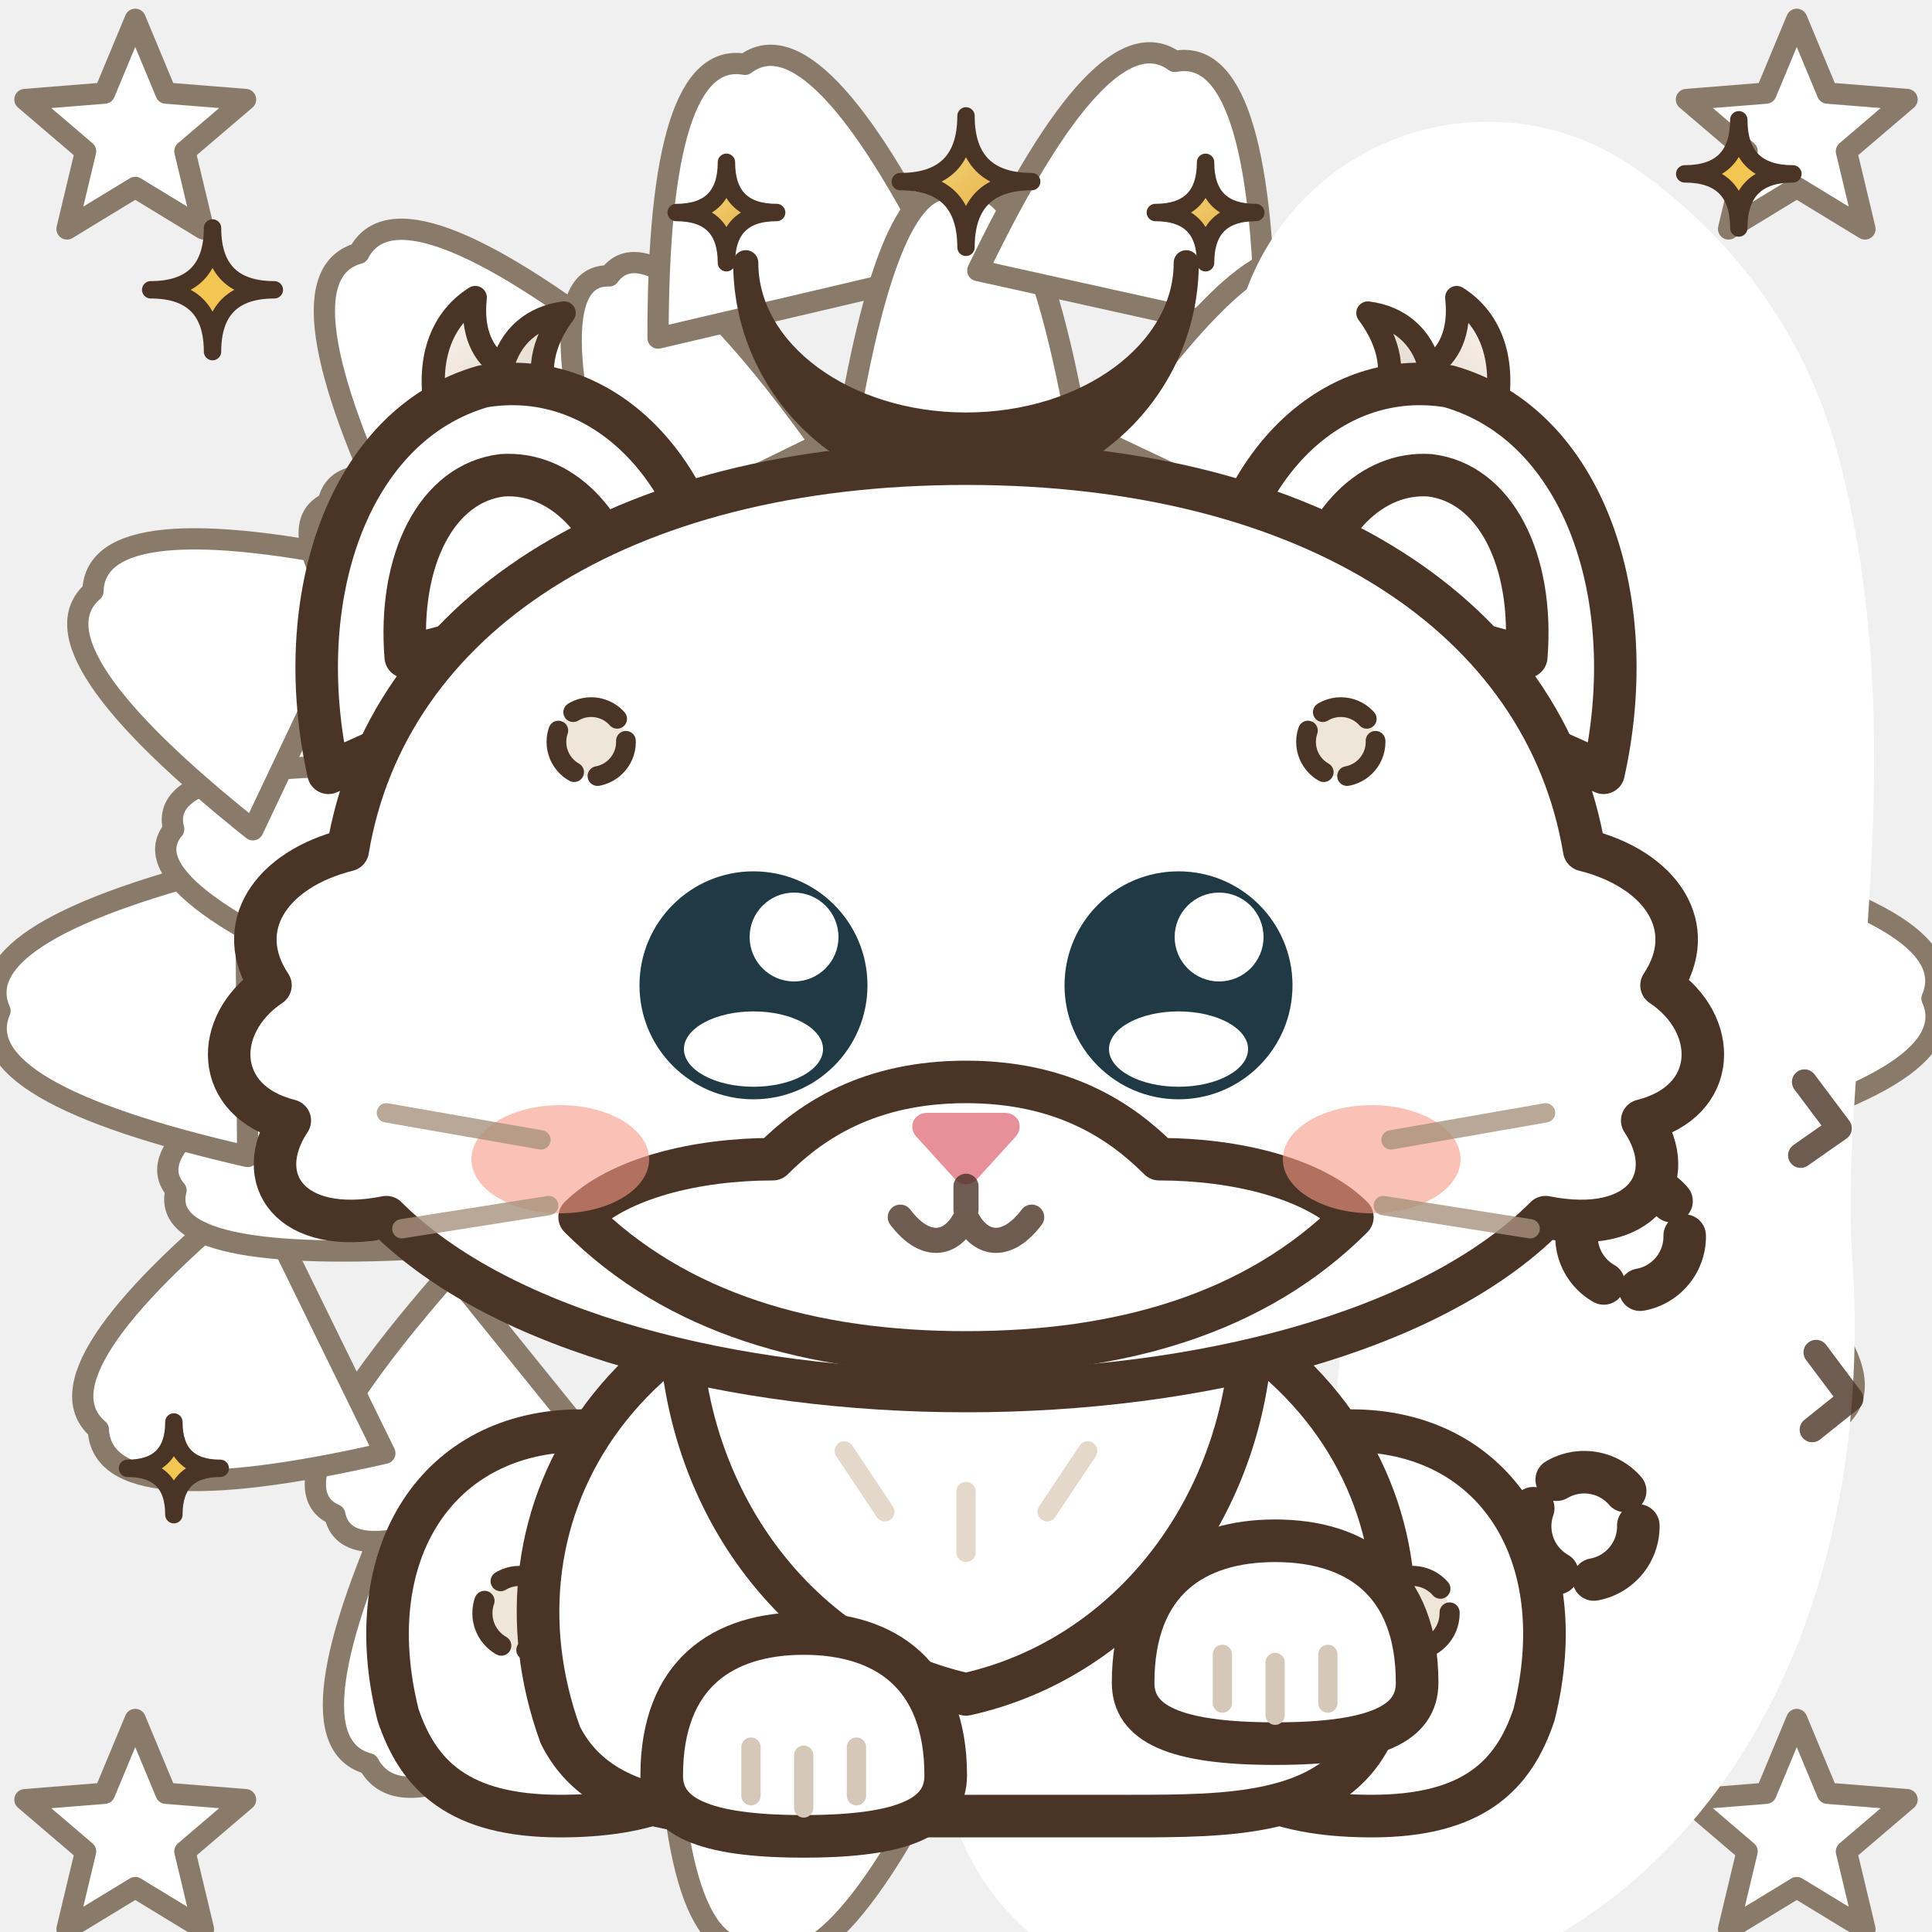
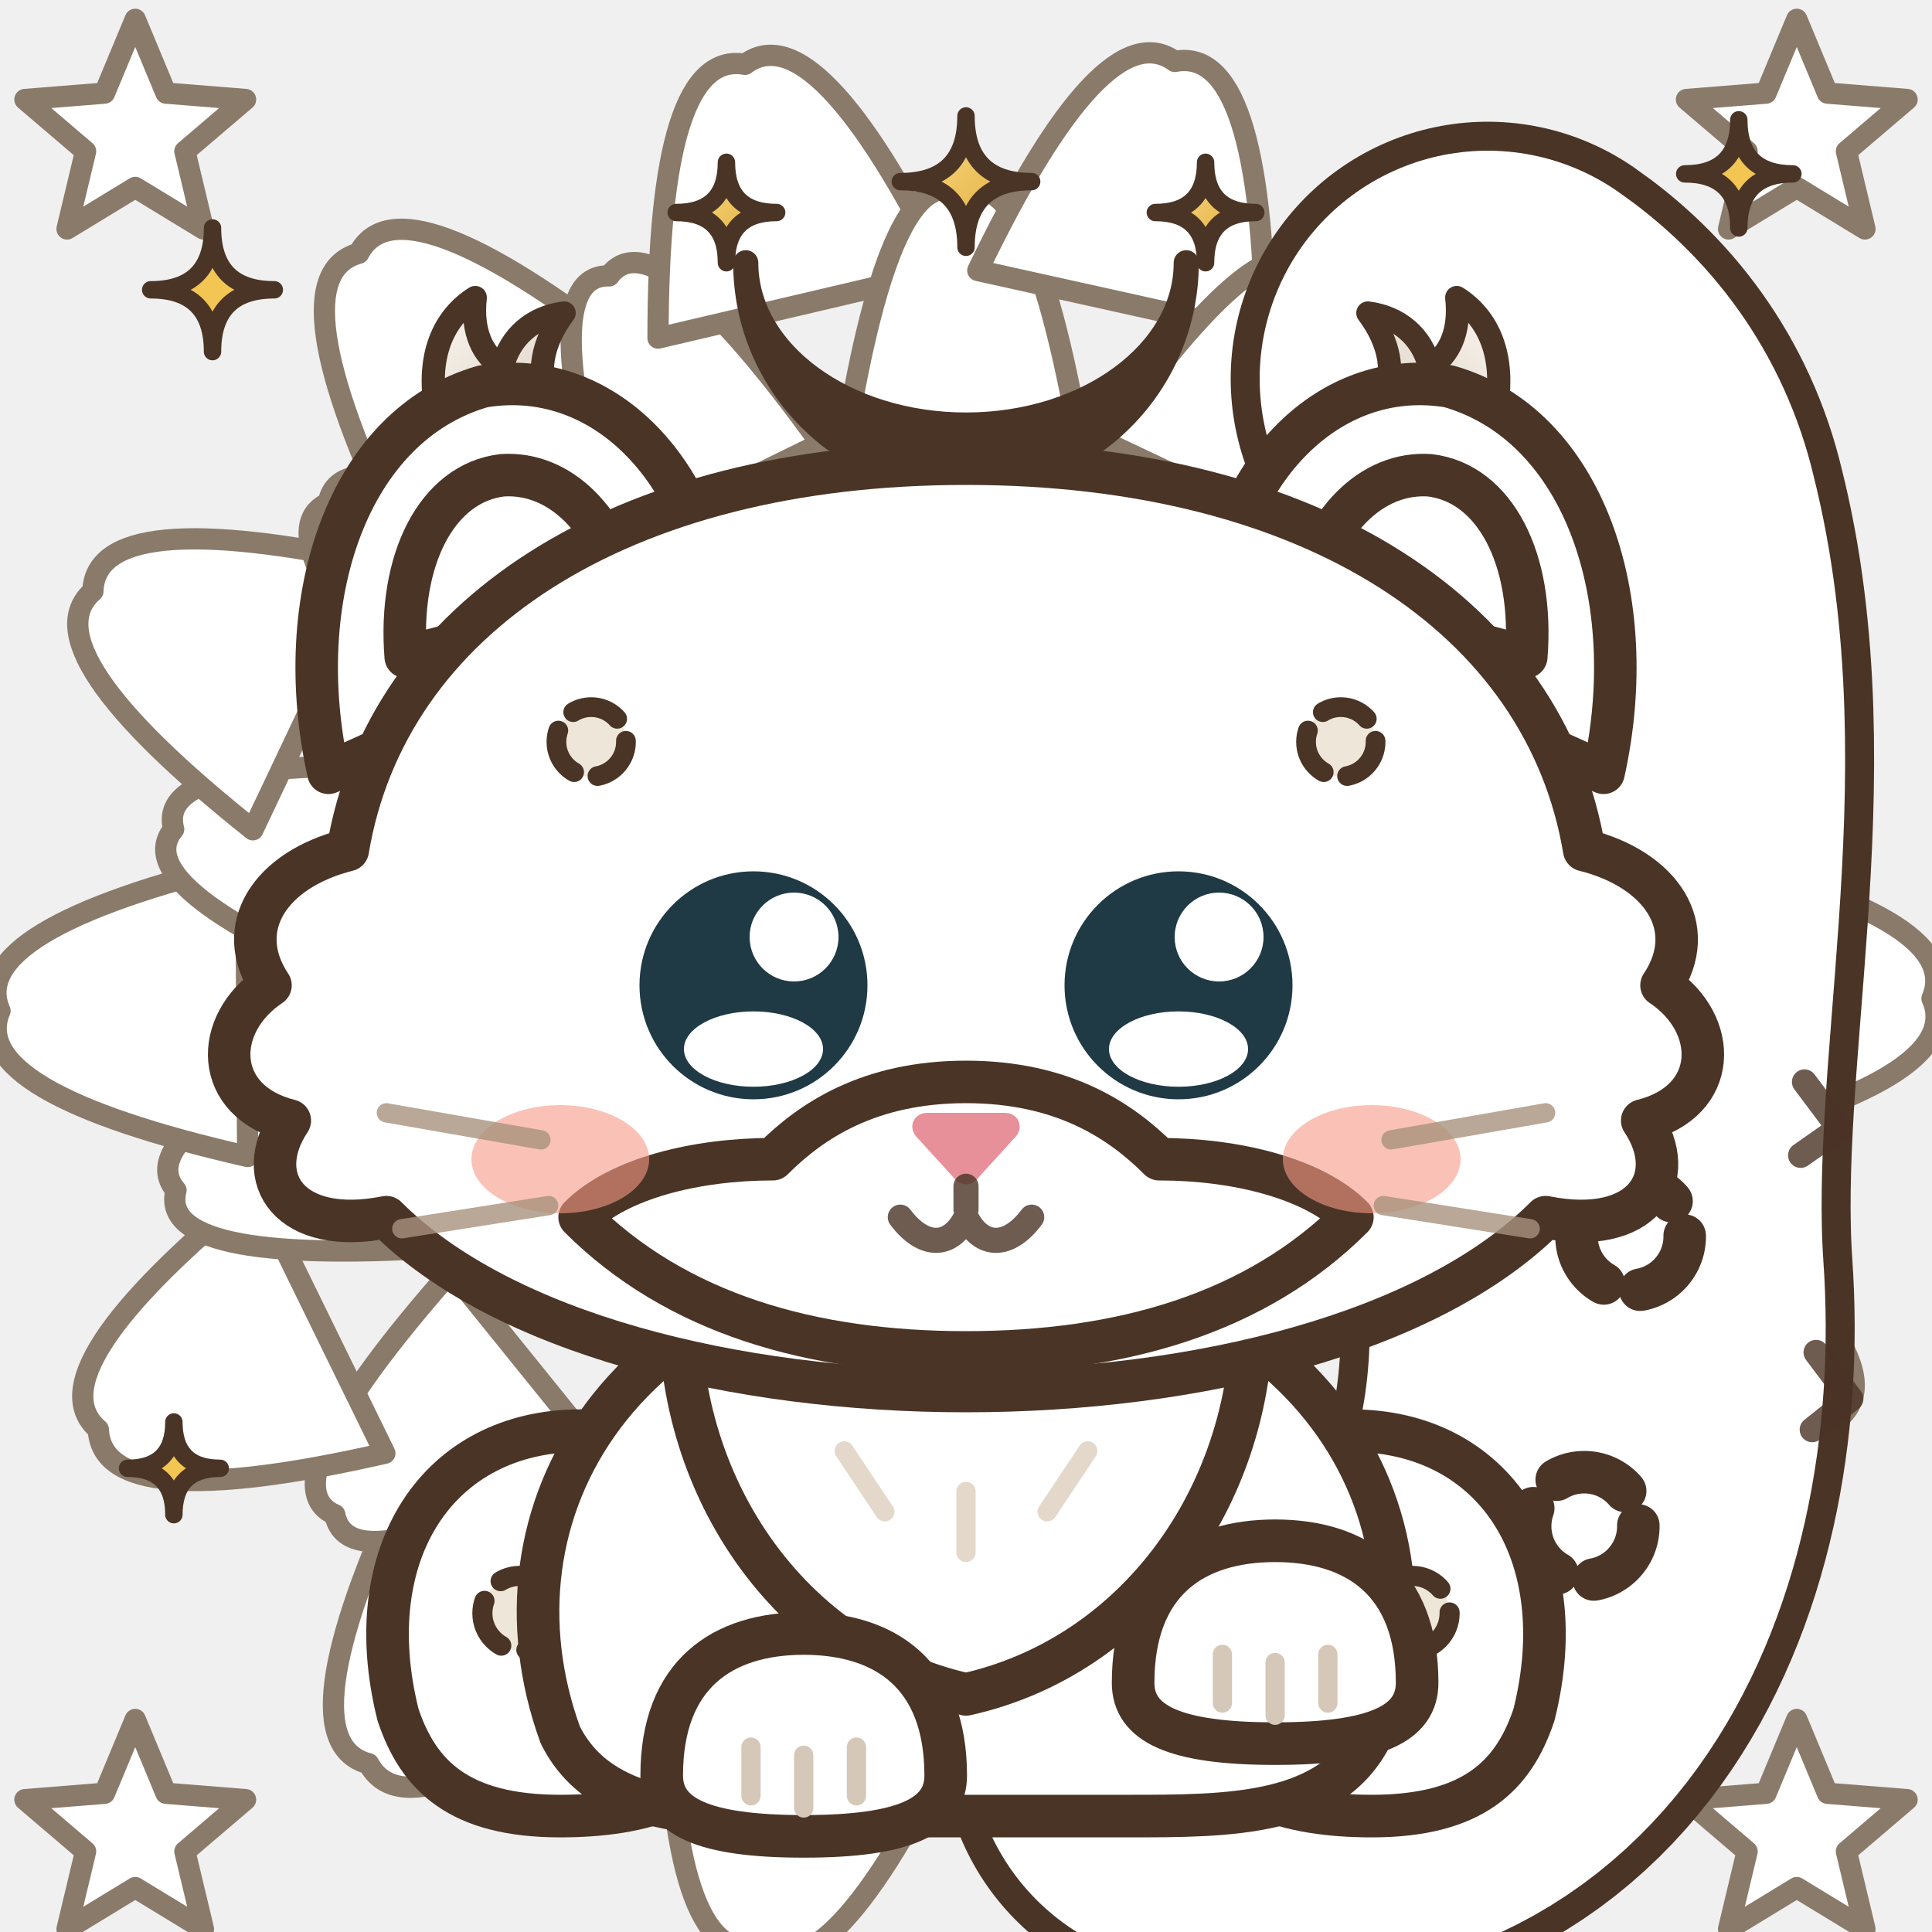
<svg xmlns="http://www.w3.org/2000/svg" viewBox="0 0 100 100" class="drawing" data-page="big-luna">
  <g class="backdrop" stroke="#8a7a6a" stroke-width="1.1" stroke-linejoin="round">
    <path d="M79.33 76.16Q85.84 89.67 81.43 90.89Q79.31 94.95 67.47 85.75Z" fill="#d9d2c4" />
    <path d="M68.33 75.75Q72.47 89.83 68.47 89.72Q66.10 92.95 57.52 81.04Z" fill="#d9d2c4" />
    <path d="M65.94 86.50Q65.95 101.49 61.44 100.67Q57.78 103.42 51.10 89.98Z" fill="#d9d2c4" />
    <path d="M56.21 81.35Q53.84 95.83 50.27 94.00Q46.73 95.88 44.17 81.43Z" fill="#d9d2c4" />
    <path d="M49.39 90.00Q42.89 103.51 39.19 100.82Q34.70 101.70 34.51 86.70Z" fill="#ffffff" data-kind="fill" data-r="0" />
    <path d="M42.86 81.14Q34.44 93.16 32.02 89.96Q28.02 90.12 31.98 75.99Z" fill="#d9d2c4" />
    <path d="M32.97 85.97Q21.25 95.33 19.08 91.29Q14.65 90.14 20.99 76.54Z" fill="#ffffff" data-kind="fill" data-r="1" />
    <path d="M30.92 75.15Q18.12 82.33 17.33 78.40Q13.66 76.80 23.36 65.79Z" fill="#ffffff" data-kind="fill" data-r="2" />
    <path d="M19.92 75.22Q5.29 78.56 5.09 73.99Q1.60 71.02 13.21 61.52Z" fill="#ffffff" data-kind="fill" data-r="3" />
    <path d="M22.77 64.58Q8.12 65.49 9.11 61.61Q6.49 58.58 20.01 52.87Z" fill="#ffffff" data-kind="fill" data-r="4" />
    <path d="M12.82 59.86Q-1.80 56.53 0.00 52.32Q-1.86 48.14 12.72 44.62Z" fill="#ffffff" data-kind="fill" data-r="5" />
    <path d="M20.00 51.52Q6.41 45.99 8.99 42.92Q7.95 39.05 22.61 39.77Z" fill="#ffffff" data-kind="fill" data-r="6" />
    <path d="M13.09 42.95Q1.36 33.61 4.81 30.60Q4.95 26.02 19.62 29.18Z" fill="#ffffff" data-kind="fill" data-r="7" />
    <path d="M23.18 38.55Q13.34 27.67 16.99 26.03Q17.73 22.09 30.62 29.10Z" fill="#d9d2c4" />
    <path d="M20.67 27.84Q14.16 14.33 18.57 13.11Q20.69 9.05 32.53 18.25Z" fill="#ffffff" data-kind="fill" data-r="8" />
    <path d="M31.67 28.25Q27.53 14.17 31.53 14.28Q33.90 11.05 42.48 22.96Z" fill="#ffffff" data-kind="fill" data-r="9" />
    <path d="M34.06 17.50Q34.05 2.51 38.56 3.33Q42.22 0.58 48.90 14.02Z" fill="#ffffff" data-kind="fill" data-r="10" />
    <path d="M43.79 22.65Q46.16 8.17 49.73 10.00Q53.27 8.12 55.83 22.57Z" fill="#ffffff" data-kind="fill" data-r="11" />
    <path d="M50.61 14.00Q57.11 0.49 60.81 3.18Q65.30 2.30 65.49 17.30Z" fill="#ffffff" data-kind="fill" data-r="12" />
    <path d="M57.14 22.86Q65.56 10.84 67.98 14.04Q71.98 13.88 68.02 28.01Z" fill="#ffffff" data-kind="fill" data-r="13" />
    <path d="M67.03 18.03Q78.75 8.67 80.92 12.71Q85.35 13.86 79.01 27.46Z" fill="#d9d2c4" />
    <path d="M69.08 28.85Q81.88 21.67 82.67 25.60Q86.34 27.20 76.64 38.21Z" fill="#d9d2c4" />
    <path d="M80.08 28.78Q94.71 25.44 94.91 30.01Q98.40 32.98 86.79 42.48Z" fill="#d9d2c4" />
    <path d="M77.23 39.42Q91.88 38.51 90.89 42.39Q93.51 45.42 79.99 51.13Z" fill="#d9d2c4" />
    <path d="M87.18 44.14Q101.80 47.47 100.00 51.68Q101.86 55.86 87.28 59.38Z" fill="#ffffff" data-kind="fill" data-r="14" />
    <path d="M80.00 52.48Q93.59 58.01 91.01 61.08Q92.05 64.95 77.39 64.23Z" fill="#d9d2c4" />
    <path d="M86.91 61.05Q98.64 70.39 95.19 73.40Q95.05 77.98 80.38 74.82Z" fill="#d9d2c4" />
    <path d="M76.82 65.45Q86.66 76.33 83.01 77.97Q82.27 81.91 69.38 74.90Z" fill="#d9d2c4" />
    <path d="M7.00 1.00L8.59 4.82L12.71 5.15L9.57 7.83L10.53 11.85L7.00 9.70L3.47 11.85L4.43 7.83L1.29 5.15L5.41 4.82Z" fill="#ffffff" data-kind="fill" data-r="15" />
    <path d="M93.00 1.00L94.59 4.82L98.71 5.15L95.57 7.83L96.53 11.85L93.00 9.70L89.47 11.85L90.43 7.83L87.29 5.15L91.41 4.82Z" fill="#ffffff" data-kind="fill" data-r="16" />
    <path d="M7.00 89.00L8.59 92.82L12.71 93.15L9.57 95.83L10.53 99.85L7.00 97.70L3.47 99.85L4.43 95.83L1.29 93.15L5.41 92.82Z" fill="#ffffff" data-kind="fill" data-r="17" />
    <path d="M93.00 89.00L94.59 92.82L98.71 93.15L95.57 95.83L96.53 99.85L93.00 97.70L89.47 99.85L90.43 95.83L87.29 93.15L91.41 92.82Z" fill="#ffffff" data-kind="fill" data-r="18" />
  </g>
  <defs>
    <linearGradient id="luna-f5-fur" x1="0" y1="0" x2="1" y2="1">
      <stop offset="0" stop-color="#fbf7f1" />
      <stop offset="1" stop-color="#ddd2c4" />
    </linearGradient>
    <linearGradient id="luna-f5-gold" x1="0" y1="0" x2="1" y2="1">
      <stop offset="0" stop-color="#fae085" />
      <stop offset="1" stop-color="#e0a63a" />
    </linearGradient>
  </defs>
  <g stroke-linejoin="round" stroke-linecap="round">
-     <path d="M62 90C77 93.6 83.6 80 82.6 66 81.8 54 85.6 40 82.4 27.4 81.6 24 79.6 21.4 77 19.6" fill="none" stroke="#ffffff" stroke-width="26.6" data-kind="stroke" data-r="19" />
-     <path d="M62 90C77 93.6 83.6 80 82.6 66 81.8 54 85.6 40 82.4 27.4 81.6 24 79.6 21.4 77 19.6" fill="none" stroke="#ffffff" stroke-width="23.6" data-kind="stroke" data-r="20" />
-     <circle cx="82" cy="79" r="2.8" fill="#ffffff" stroke="#4a3426" stroke-width="2.2" stroke-dasharray="3.90 1.95" data-kind="fill" data-r="21" stroke-linejoin="round" />
-     <circle cx="84.4" cy="64" r="2.8" fill="#ffffff" stroke="#4a3426" stroke-width="2.2" stroke-dasharray="3.90 1.95" data-kind="fill" data-r="22" stroke-linejoin="round" />
+     <path d="M62 90C77 93.6 83.6 80 82.6 66 81.8 54 85.6 40 82.4 27.4 81.6 24 79.6 21.4 77 19.6" fill="none" stroke="#4a3426" stroke-width="26.6" />
+     <path d="M62 90C77 93.6 83.6 80 82.6 66 81.8 54 85.6 40 82.4 27.4 81.6 24 79.6 21.4 77 19.6" fill="none" stroke="#ffffff" stroke-width="23.6" data-kind="stroke" data-r="19" />
+     <circle cx="82" cy="79" r="2.8" fill="#ffffff" stroke="#4a3426" stroke-width="2.2" stroke-dasharray="3.90 1.95" data-kind="fill" data-r="20" stroke-linejoin="round" />
+     <circle cx="84.4" cy="64" r="2.8" fill="#ffffff" stroke="#4a3426" stroke-width="2.2" stroke-dasharray="3.90 1.95" data-kind="fill" data-r="21" stroke-linejoin="round" />
    <circle cx="82.4" cy="48" r="2.8" fill="#efe6da" stroke="#4a3426" stroke-width="1.58" stroke-dasharray="3.90 1.95" />
    <circle cx="80.4" cy="34" r="2.6" fill="#efe6da" stroke="#4a3426" stroke-width="1.47" stroke-dasharray="3.62 1.81" />
-     <circle cx="75.4" cy="87" r="1.1" fill="#ffffff" data-kind="fill" data-r="23" />
-     <circle cx="88.4" cy="71" r="1" fill="#ffffff" data-kind="fill" data-r="23" />
-     <circle cx="78.6" cy="57" r="0.9" fill="#ffffff" data-kind="fill" data-r="23" />
-     <circle cx="87.4" cy="55" r="0.9" fill="#ffffff" data-kind="fill" data-r="23" />
-     <circle cx="86" cy="39" r="0.9" fill="#ffffff" data-kind="fill" data-r="23" />
-     <path d="M82 25.6C81.2 23.2 79.4 21 77 19.6" stroke="#ffffff" stroke-width="18.6" fill="none" data-kind="stroke" data-r="24" />
+     <circle cx="75.4" cy="87" r="1.1" fill="#ffffff" data-kind="fill" data-r="22" />
+     <circle cx="88.4" cy="71" r="1" fill="#ffffff" data-kind="fill" data-r="22" />
+     <circle cx="78.6" cy="57" r="0.9" fill="#ffffff" data-kind="fill" data-r="22" />
+     <circle cx="87.4" cy="55" r="0.9" fill="#ffffff" data-kind="fill" data-r="22" />
+     <circle cx="86" cy="39" r="0.9" fill="#ffffff" data-kind="fill" data-r="22" />
+     <path d="M82 25.6C81.2 23.2 79.4 21 77 19.6" stroke="#ffffff" stroke-width="18.6" fill="none" data-kind="stroke" data-r="23" />
    <path d="M94 70l1.8 2.4-2 1.6M93.4 56l1.8 2.4-2 1.4M78.4 82l-1.8 2.2 2.2 1M75.6 52l-1.8 2.4 2.2.8" stroke="#4a3426" stroke-width="1.3" fill="none" stroke-opacity="0.8" />
    <g transform="translate(50.00 94.00) scale(1.05 1.05) translate(-50 -94)">
-       <path d="M22 89C20 81 24 75 31 75 38 75 41 82 39 89 38 93 34 94 30 94 25 94 23 92 22 89Z" fill="#ffffff" stroke="#4a3426" stroke-width="2.1" data-kind="fill" data-r="25" stroke-linejoin="round" />
-       <path d="M78 89C80 81 76 75 69 75 62 75 59 82 61 89 62 93 66 94 70 94 75 94 77 92 78 89Z" fill="#ffffff" stroke="#4a3426" stroke-width="2.1" data-kind="fill" data-r="26" stroke-linejoin="round" />
+       <path d="M22 89C20 81 24 75 31 75 38 75 41 82 39 89 38 93 34 94 30 94 25 94 23 92 22 89Z" fill="#ffffff" stroke="#4a3426" stroke-width="2.1" data-kind="fill" data-r="24" stroke-linejoin="round" />
+       <path d="M78 89C80 81 76 75 69 75 62 75 59 82 61 89 62 93 66 94 70 94 75 94 77 92 78 89Z" fill="#ffffff" stroke="#4a3426" stroke-width="2.1" data-kind="fill" data-r="25" stroke-linejoin="round" />
      <circle cx="28" cy="84" r="1.84" fill="#efe6da" stroke="#4a3426" stroke-width="0.99" stroke-dasharray="2.56 1.28" />
-       <circle cx="33" cy="80" r="0.9" fill="#ffffff" data-kind="fill" data-r="23" />
+       <circle cx="33" cy="80" r="0.9" fill="#ffffff" data-kind="fill" data-r="22" />
      <circle cx="72" cy="84" r="1.84" fill="#efe6da" stroke="#4a3426" stroke-width="0.99" stroke-dasharray="2.56 1.28" />
-       <path d="M30 90C26 79 33 67 50 66 67 67 74 79 70 90 68 94 63 94 58 94H42C37 94 32 94 30 90Z" fill="#ffffff" stroke="#4a3426" stroke-width="2.1" data-kind="fill" data-r="27" stroke-linejoin="round" />
-       <path d="M36 67C39 70 41 68 43 67 44 70 47 71 48 68 50 71 52 71 53 68 55 70 57 71 59 67 61 69 63 68 64 67 65 77 59 86 50 88 41 86 35 77 36 67Z" fill="#ffffff" stroke="#4a3426" stroke-width="2.1" data-kind="fill" data-r="28" stroke-linejoin="round" />
+       <path d="M30 90C26 79 33 67 50 66 67 67 74 79 70 90 68 94 63 94 58 94H42C37 94 32 94 30 90Z" fill="#ffffff" stroke="#4a3426" stroke-width="2.1" data-kind="fill" data-r="26" stroke-linejoin="round" />
+       <path d="M36 67C39 70 41 68 43 67 44 70 47 71 48 68 50 71 52 71 53 68 55 70 57 71 59 67 61 69 63 68 64 67 65 77 59 86 50 88 41 86 35 77 36 67Z" fill="#ffffff" stroke="#4a3426" stroke-width="2.1" data-kind="fill" data-r="27" stroke-linejoin="round" />
      <path d="M44 76l2 3M56 76l-2 3M50 78v3" stroke="#e3d8ca" stroke-width="0.95" />
-       <path d="M35 92C35 87 38 85 42 85S49 87 49 92C49 94 47 95 42 95S35 94 35 92Z" fill="#ffffff" stroke="#4a3426" stroke-width="2.1" data-kind="fill" data-r="29" stroke-linejoin="round" />
+       <path d="M35 92C35 87 38 85 42 85S49 87 49 92C49 94 47 95 42 95S35 94 35 92Z" fill="#ffffff" stroke="#4a3426" stroke-width="2.1" data-kind="fill" data-r="28" stroke-linejoin="round" />
      <path d="M39.4 93v-2.4M42 93.6v-2.6M44.6 93v-2.4" stroke="#d6c8b8" stroke-width="0.95" />
    </g>
    <g transform="translate(66.00 85.00) scale(1.05 1.05) translate(-66 -85)">
-       <path d="M59 87C59 82 62 80 66 80S73 82 73 87C73 89 71 90 66 90S59 89 59 87Z" fill="#ffffff" stroke="#4a3426" stroke-width="2.1" data-kind="fill" data-r="30" stroke-linejoin="round" />
+       <path d="M59 87C59 82 62 80 66 80S73 82 73 87C73 89 71 90 66 90S59 89 59 87Z" fill="#ffffff" stroke="#4a3426" stroke-width="2.1" data-kind="fill" data-r="29" stroke-linejoin="round" />
      <path d="M63.4 88v-2.4M66 88.6v-2.6M68.6 88v-2.4" stroke="#d6c8b8" stroke-width="0.95" />
    </g>
    <path d="M22.6 21.4C22 18.4 23 16.4 24.6 15.4 24.4 17.2 25 18.4 26 19 26.4 17.4 27.6 16.4 29.2 16.2 28 17.8 27.8 19.4 28.4 20.6Z" fill="url(#luna-f5-fur)" stroke="#4a3426" stroke-width="1.2" />
    <path transform="matrix(-1 0 0 1 100 0)" d="M22.6 21.4C22 18.4 23 16.4 24.6 15.4 24.4 17.2 25 18.4 26 19 26.4 17.4 27.6 16.4 29.2 16.2 28 17.8 27.8 19.4 28.4 20.6Z" fill="url(#luna-f5-fur)" stroke="#4a3426" stroke-width="1.2" />
-     <path d="M17 40C15 31 18 22 25 20 31 19 36 24 37 31Z" fill="#ffffff" stroke="#4a3426" stroke-width="2.2" data-kind="fill" data-r="31" stroke-linejoin="round" />
-     <path d="M83 40C85 31 82 22 75 20 69 19 64 24 63 31Z" fill="#ffffff" stroke="#4a3426" stroke-width="2.2" data-kind="fill" data-r="32" stroke-linejoin="round" />
-     <path d="M21 34C20.6 29 22.6 25 26 24.6 29 24.4 31.6 27 32.4 31Z" fill="#ffffff" stroke="#4a3426" stroke-width="2.2" data-kind="fill" data-r="33" stroke-linejoin="round" />
-     <path d="M79 34C79.4 29 77.4 25 74 24.6 71 24.4 68.4 27 67.6 31Z" fill="#ffffff" stroke="#4a3426" stroke-width="2.2" data-kind="fill" data-r="34" stroke-linejoin="round" />
+     <path d="M17 40C15 31 18 22 25 20 31 19 36 24 37 31Z" fill="#ffffff" stroke="#4a3426" stroke-width="2.2" data-kind="fill" data-r="30" stroke-linejoin="round" />
+     <path d="M83 40C85 31 82 22 75 20 69 19 64 24 63 31Z" fill="#ffffff" stroke="#4a3426" stroke-width="2.2" data-kind="fill" data-r="31" stroke-linejoin="round" />
+     <path d="M21 34C20.6 29 22.6 25 26 24.6 29 24.4 31.6 27 32.4 31Z" fill="#ffffff" stroke="#4a3426" stroke-width="2.2" data-kind="fill" data-r="32" stroke-linejoin="round" />
+     <path d="M79 34C79.4 29 77.4 25 74 24.6 71 24.4 68.4 27 67.6 31Z" fill="#ffffff" stroke="#4a3426" stroke-width="2.2" data-kind="fill" data-r="33" stroke-linejoin="round" />
    <path d="M38.6 13.6A11.4 11.4 0 0 0 61.4 13.6 11.4 8.4 0 0 1 38.6 13.6Z" fill="#4a3426" stroke="#4a3426" stroke-width="1.3" />
    <path d="M37.6 8.4Q37.6 11 40.2 11Q37.6 11 37.6 13.6Q37.6 11 35.0 11Q37.6 11 37.6 8.4Z" fill="url(#luna-f5-gold)" stroke="#4a3426" stroke-width=".9" stroke-linejoin="round" />
    <path d="M62.4 8.4Q62.4 11 65.0 11Q62.4 11 62.4 13.6Q62.4 11 59.8 11Q62.4 11 62.4 8.4Z" fill="url(#luna-f5-gold)" stroke="#4a3426" stroke-width=".9" stroke-linejoin="round" />
    <path d="M50 6.0Q50 9.4 53.4 9.4Q50 9.4 50 12.8Q50 9.4 46.6 9.4Q50 9.4 50 6.0Z" fill="url(#luna-f5-gold)" stroke="#4a3426" stroke-width=".9" stroke-linejoin="round" />
-     <path d="M50 24C68 24 80 32 82 44 86 45 88 48 86 51 89 53 89 57 85 58 87 61 85 64 80 63 74 69 62 72 50 72S26 69 20 63C15 64 13 61 15 58 11 57 11 53 14 51 12 48 14 45 18 44 20 32 32 24 50 24Z" fill="#ffffff" stroke="#4a3426" stroke-width="2.2" data-kind="fill" data-r="35" stroke-linejoin="round" />
-     <path d="M50 56C45 56 42 58 40 60 36 60 32 61 30 63 35 68 42 70 50 70S65 68 70 63C68 61 64 60 60 60 58 58 55 56 50 56Z" fill="#ffffff" stroke="#4a3426" stroke-width="2.2" data-kind="fill" data-r="36" stroke-linejoin="round" />
-     <circle cx="33" cy="33" r="1.3" fill="#ffffff" data-kind="fill" data-r="23" />
-     <circle cx="67" cy="33" r="1.3" fill="#ffffff" data-kind="fill" data-r="23" />
-     <circle cx="36.4" cy="30.6" r="0.9" fill="#ffffff" data-kind="fill" data-r="23" />
-     <circle cx="63.6" cy="30.6" r="0.9" fill="#ffffff" data-kind="fill" data-r="23" />
-     <circle cx="42" cy="28.4" r="1.1" fill="#ffffff" data-kind="fill" data-r="23" />
-     <circle cx="58" cy="28.4" r="1.1" fill="#ffffff" data-kind="fill" data-r="23" />
-     <circle cx="26" cy="42" r="1" fill="#ffffff" data-kind="fill" data-r="23" />
-     <circle cx="74" cy="42" r="1" fill="#ffffff" data-kind="fill" data-r="23" />
-     <circle cx="20" cy="49" r="1.1" fill="#ffffff" data-kind="fill" data-r="23" />
-     <circle cx="80" cy="49" r="1.1" fill="#ffffff" data-kind="fill" data-r="23" />
+     <path d="M50 24C68 24 80 32 82 44 86 45 88 48 86 51 89 53 89 57 85 58 87 61 85 64 80 63 74 69 62 72 50 72S26 69 20 63C15 64 13 61 15 58 11 57 11 53 14 51 12 48 14 45 18 44 20 32 32 24 50 24Z" fill="#ffffff" stroke="#4a3426" stroke-width="2.2" data-kind="fill" data-r="34" stroke-linejoin="round" />
+     <path d="M50 56C45 56 42 58 40 60 36 60 32 61 30 63 35 68 42 70 50 70S65 68 70 63C68 61 64 60 60 60 58 58 55 56 50 56Z" fill="#ffffff" stroke="#4a3426" stroke-width="2.2" data-kind="fill" data-r="35" stroke-linejoin="round" />
+     <circle cx="33" cy="33" r="1.3" fill="#ffffff" data-kind="fill" data-r="22" />
+     <circle cx="67" cy="33" r="1.3" fill="#ffffff" data-kind="fill" data-r="22" />
+     <circle cx="36.4" cy="30.6" r="0.9" fill="#ffffff" data-kind="fill" data-r="22" />
+     <circle cx="63.6" cy="30.6" r="0.9" fill="#ffffff" data-kind="fill" data-r="22" />
+     <circle cx="42" cy="28.4" r="1.1" fill="#ffffff" data-kind="fill" data-r="22" />
+     <circle cx="58" cy="28.4" r="1.1" fill="#ffffff" data-kind="fill" data-r="22" />
+     <circle cx="26" cy="42" r="1" fill="#ffffff" data-kind="fill" data-r="22" />
+     <circle cx="74" cy="42" r="1" fill="#ffffff" data-kind="fill" data-r="22" />
+     <circle cx="20" cy="49" r="1.1" fill="#ffffff" data-kind="fill" data-r="22" />
+     <circle cx="80" cy="49" r="1.1" fill="#ffffff" data-kind="fill" data-r="22" />
    <circle cx="30.6" cy="38.4" r="1.8" fill="#efe6da" stroke="#4a3426" stroke-width="1.02" stroke-dasharray="2.50 1.25" />
    <circle cx="69.4" cy="38.4" r="1.8" fill="#efe6da" stroke="#4a3426" stroke-width="1.02" stroke-dasharray="2.50 1.25" />
    <circle cx="39" cy="51" r="5.9" fill="#1f3a44" />
-     <ellipse cx="39" cy="54.3" rx="3.6" ry="1.95" fill="#ffffff" data-kind="fill" data-r="37" />
+     <ellipse cx="39" cy="54.3" rx="3.6" ry="1.95" fill="#ffffff" data-kind="fill" data-r="36" />
    <circle cx="41.1" cy="48.5" r="2.3" fill="#fff" />
    <circle cx="37" cy="53.8" r="0.95" fill="#fff" />
    <circle cx="61" cy="51" r="5.9" fill="#1f3a44" />
-     <ellipse cx="61" cy="54.3" rx="3.6" ry="1.95" fill="#ffffff" data-kind="fill" data-r="37" />
+     <ellipse cx="61" cy="54.3" rx="3.6" ry="1.95" fill="#ffffff" data-kind="fill" data-r="36" />
    <circle cx="63.1" cy="48.5" r="2.3" fill="#fff" />
    <circle cx="59" cy="53.8" r="0.95" fill="#fff" />
    <ellipse cx="29" cy="60" rx="4.6" ry="2.8" fill="#f79a86" opacity=".6" />
    <ellipse cx="71" cy="60" rx="4.6" ry="2.8" fill="#f79a86" opacity=".6" />
    <path d="M48 57.6h4c.7 0 1 .7.6 1.2L50.6 61c-.3.4-.9.4-1.2 0l-2-2.2c-.4-.5-.1-1.2.6-1.2Z" fill="#e8909a" />
    <path d="M50 61.4v1.2M46.6 63c1.2 1.6 2.6 1.6 3.4 0 .8 1.6 2.2 1.6 3.4 0" stroke="#4a3426" stroke-width="1.3" fill="none" stroke-opacity="0.8" />
    <path d="M28 59l-8-1.4M28.4 62.4l-7.6 1.2M72 59l8-1.4M71.6 62.4l7.6 1.2" stroke="#a8927d" stroke-width="1" opacity=".8" />
    <path d="M11 11.8Q11 15 14.2 15Q11 15 11 18.2Q11 15 7.8 15Q11 15 11 11.8Z" fill="#f3c552" stroke="#4a3426" stroke-width=".9" stroke-linejoin="round" />
    <path d="M90 6.2Q90 9 92.8 9Q90 9 90 11.8Q90 9 87.2 9Q90 9 90 6.2Z" fill="#f3c552" stroke="#4a3426" stroke-width=".9" stroke-linejoin="round" />
    <path d="M9 73.6Q9 76 11.4 76Q9 76 9 78.4Q9 76 6.6 76Q9 76 9 73.6Z" fill="#f3c552" stroke="#4a3426" stroke-width=".9" stroke-linejoin="round" />
  </g>
</svg>
